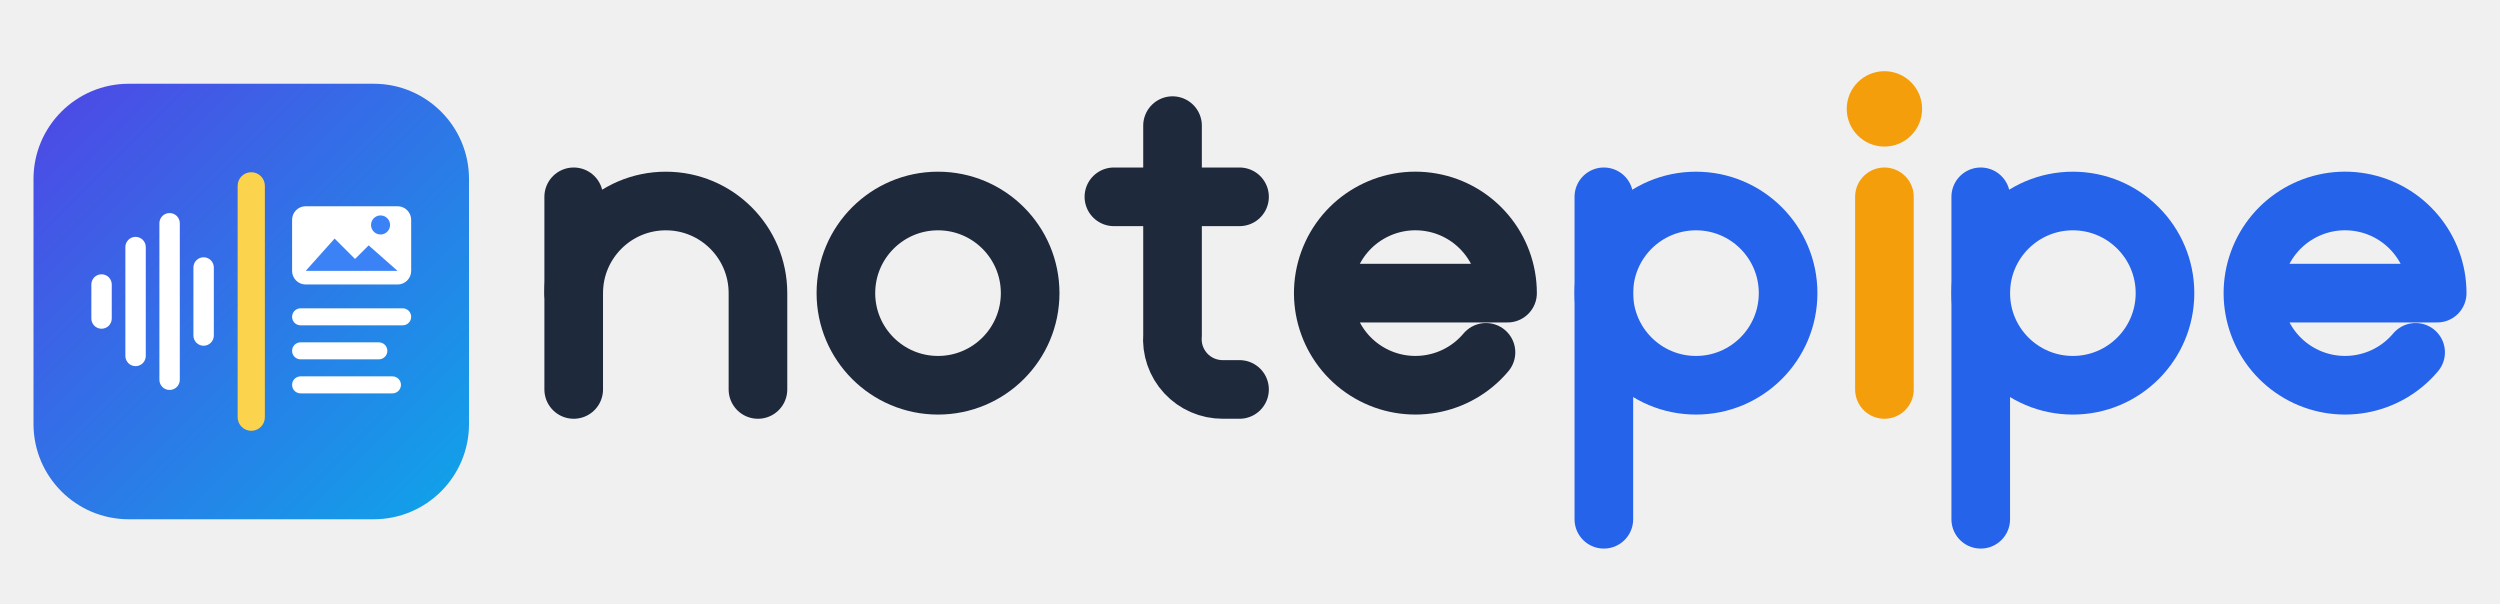
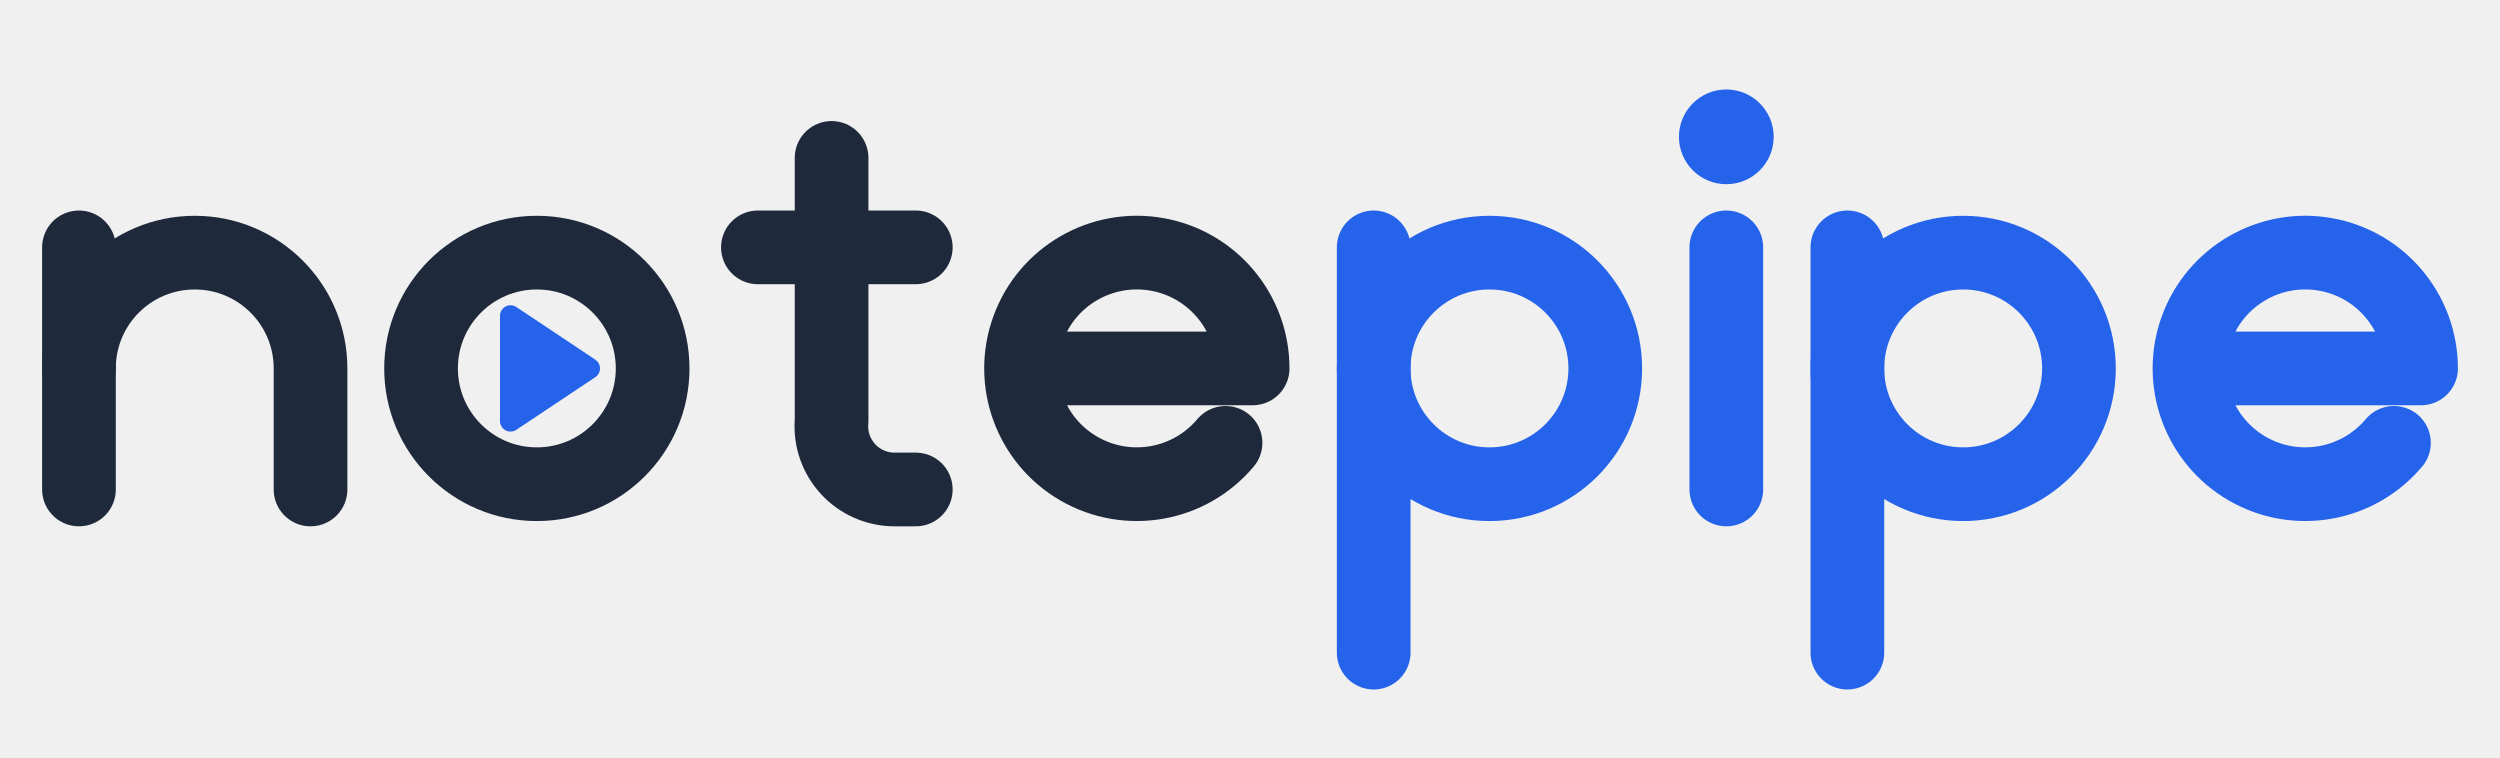
- <svg xmlns="http://www.w3.org/2000/svg" width="597" height="144" viewBox="0 0 597 144" role="img" aria-label="notepipe">
-   <defs>
-     <linearGradient id="tile" x1="0" y1="0" x2="1" y2="1">
-       <stop offset="0" stop-color="#4f46e5" />
-       <stop offset="1" stop-color="#0ea5e9" />
-     </linearGradient>
-   </defs>
-   <g transform="translate(8 20) scale(0.8125)">
-     <rect width="128" height="128" rx="28" fill="url(#tile)" />
-     <g fill="#fff">
-       <rect x="17" y="56" width="6" height="16" rx="3" />
-       <rect x="27" y="45" width="6" height="38" rx="3" />
-       <rect x="37" y="38" width="6" height="52" rx="3" />
-       <rect x="47" y="51" width="6" height="26" rx="3" />
-     </g>
-     <rect x="60" y="26" width="8" height="76" rx="4" fill="#fcd34d" />
-     <rect x="76" y="36" width="35" height="23" rx="4" fill="#fff" />
-     <path d="M80 55 L88.5 45.5 L94.5 51.5 L98.5 47.5 L107 55 Z" fill="#3b82f6" />
-     <circle cx="102" cy="41.5" r="2.8" fill="#3b82f6" />
-     <g fill="#fff">
-       <rect x="76" y="66" width="35" height="5" rx="2.5" />
-       <rect x="76" y="76" width="28" height="5" rx="2.5" />
-       <rect x="76" y="86" width="32" height="5" rx="2.5" />
-     </g>
-   </g>
+ <svg xmlns="http://www.w3.org/2000/svg" width="475" height="144" viewBox="0 0 475 144" role="img" aria-label="notepipe">
  <g fill="none" stroke-width="14" stroke-linecap="round" stroke-linejoin="round">
-     <path d="M137.0 47.0V93.0" stroke="#1e293b" />
-     <path d="M137.0 70A22 22 0 0 1 181.0 70V93.0" stroke="#1e293b" />
-     <path d="M202.0 70A22 22 0 1 1 246.0 70A22 22 0 1 1 202.0 70" stroke="#1e293b" />
-     <path d="M280.0 30V80A12 12 0 0 0 292.0 93.0H296.0" stroke="#1e293b" />
-     <path d="M266.0 47.0H296.0" stroke="#1e293b" />
-     <path d="M316.0 70H360.0A22 22 0 1 0 354.85 84.14" stroke="#1e293b" />
-     <path d="M383.0 47.0V124" stroke="#2563eb" />
-     <path d="M383.0 70A22 22 0 1 1 427.0 70A22 22 0 1 1 383.0 70" stroke="#2563eb" />
-     <path d="M450.0 47.0V93.0" stroke="#f59e0b" />
-     <circle cx="450.0" cy="26" r="9" fill="#f59e0b" stroke="none" />
-     <path d="M473.0 47.0V124" stroke="#2563eb" />
-     <path d="M473.0 70A22 22 0 1 1 517.0 70A22 22 0 1 1 473.0 70" stroke="#2563eb" />
-     <path d="M538.0 70H582.0A22 22 0 1 0 576.85 84.14" stroke="#2563eb" />
+     <path d="M15.0 47.0V93.0" stroke="#1e293b" />
+     <path d="M15.0 70A22 22 0 0 1 59.0 70V93.0" stroke="#1e293b" />
+     <path d="M80.0 70A22 22 0 1 1 124.0 70A22 22 0 1 1 80.0 70" stroke="#1e293b" />
+     <path d="M97 60L112 70L97 80Z" fill="#2563eb" stroke="#2563eb" stroke-width="4" />
+     <path d="M158.0 30V80A12 12 0 0 0 170.0 93.0H174.0" stroke="#1e293b" />
+     <path d="M144.0 47.0H174.0" stroke="#1e293b" />
+     <path d="M194.0 70H238.0A22 22 0 1 0 232.85 84.14" stroke="#1e293b" />
+     <path d="M261.0 47.0V124" stroke="#2563eb" />
+     <path d="M261.0 70A22 22 0 1 1 305.0 70A22 22 0 1 1 261.0 70" stroke="#2563eb" />
+     <path d="M328.0 47.0V93.0" stroke="#2563eb" />
+     <circle cx="328.0" cy="26" r="9" fill="#2563eb" stroke="none" />
+     <path d="M351.0 47.0V124" stroke="#2563eb" />
+     <path d="M351.0 70A22 22 0 1 1 395.0 70A22 22 0 1 1 351.0 70" stroke="#2563eb" />
+     <path d="M416.0 70H460.0A22 22 0 1 0 454.85 84.14" stroke="#2563eb" />
  </g>
</svg>
